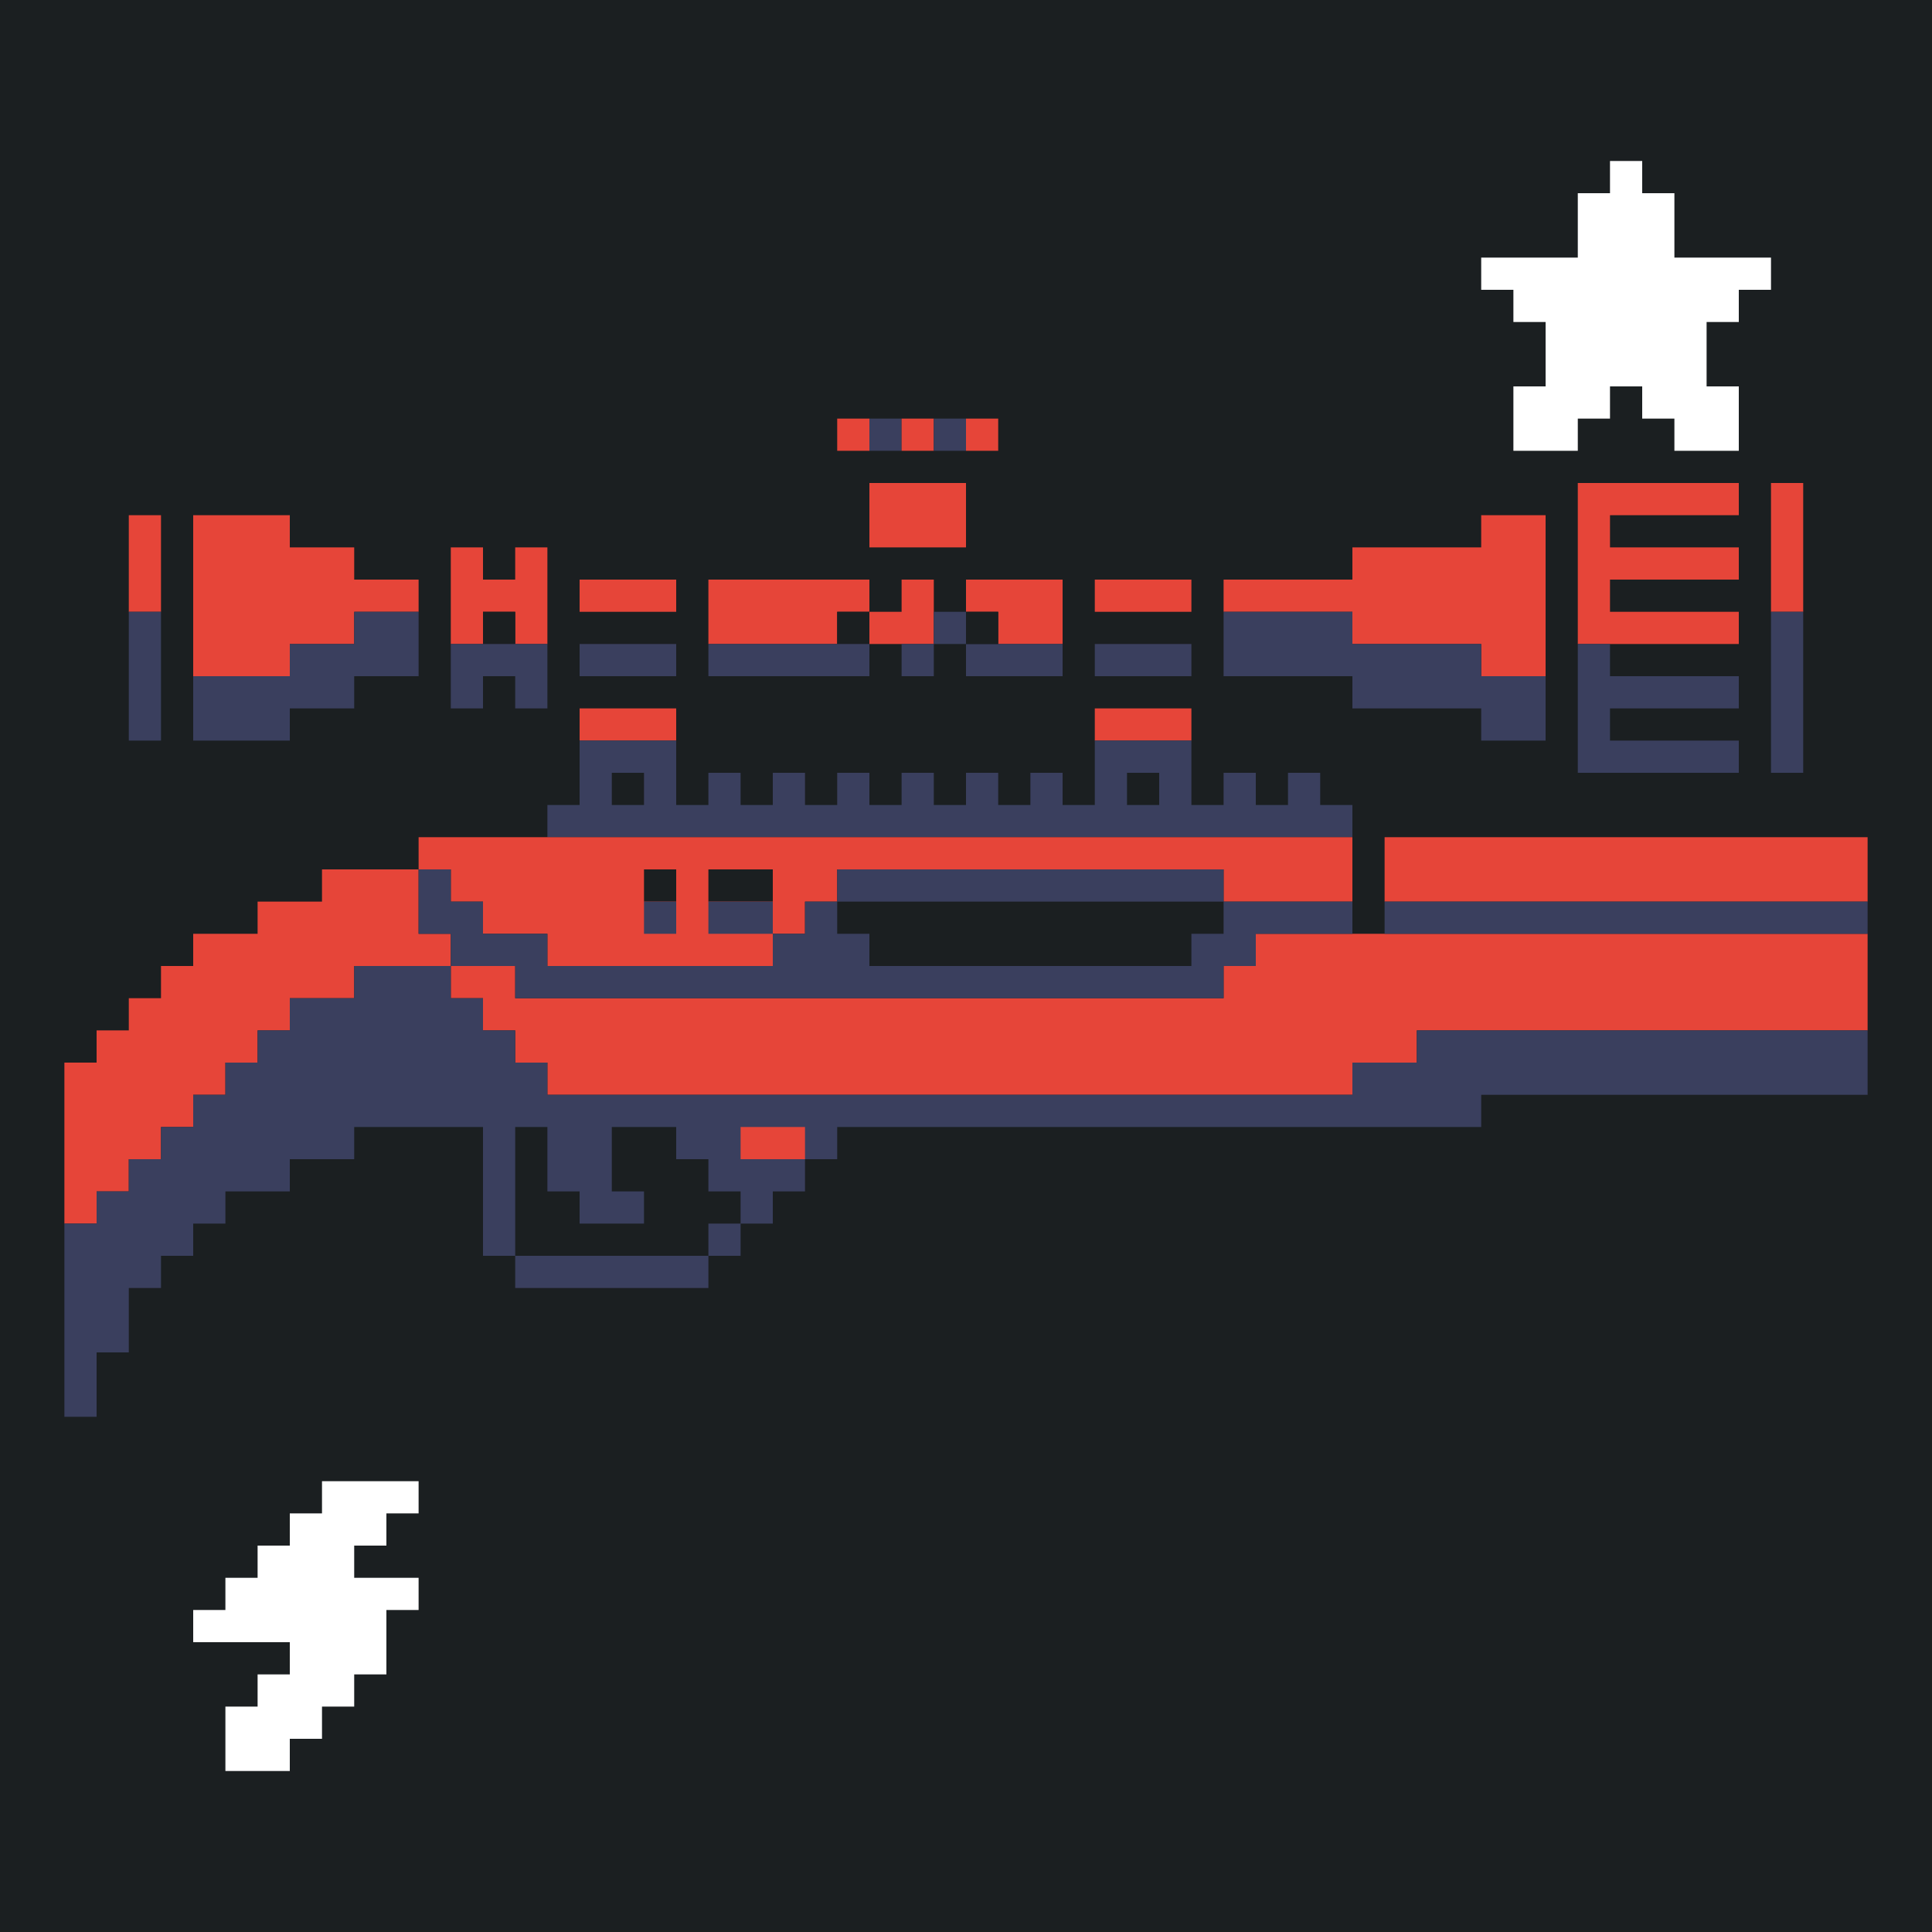
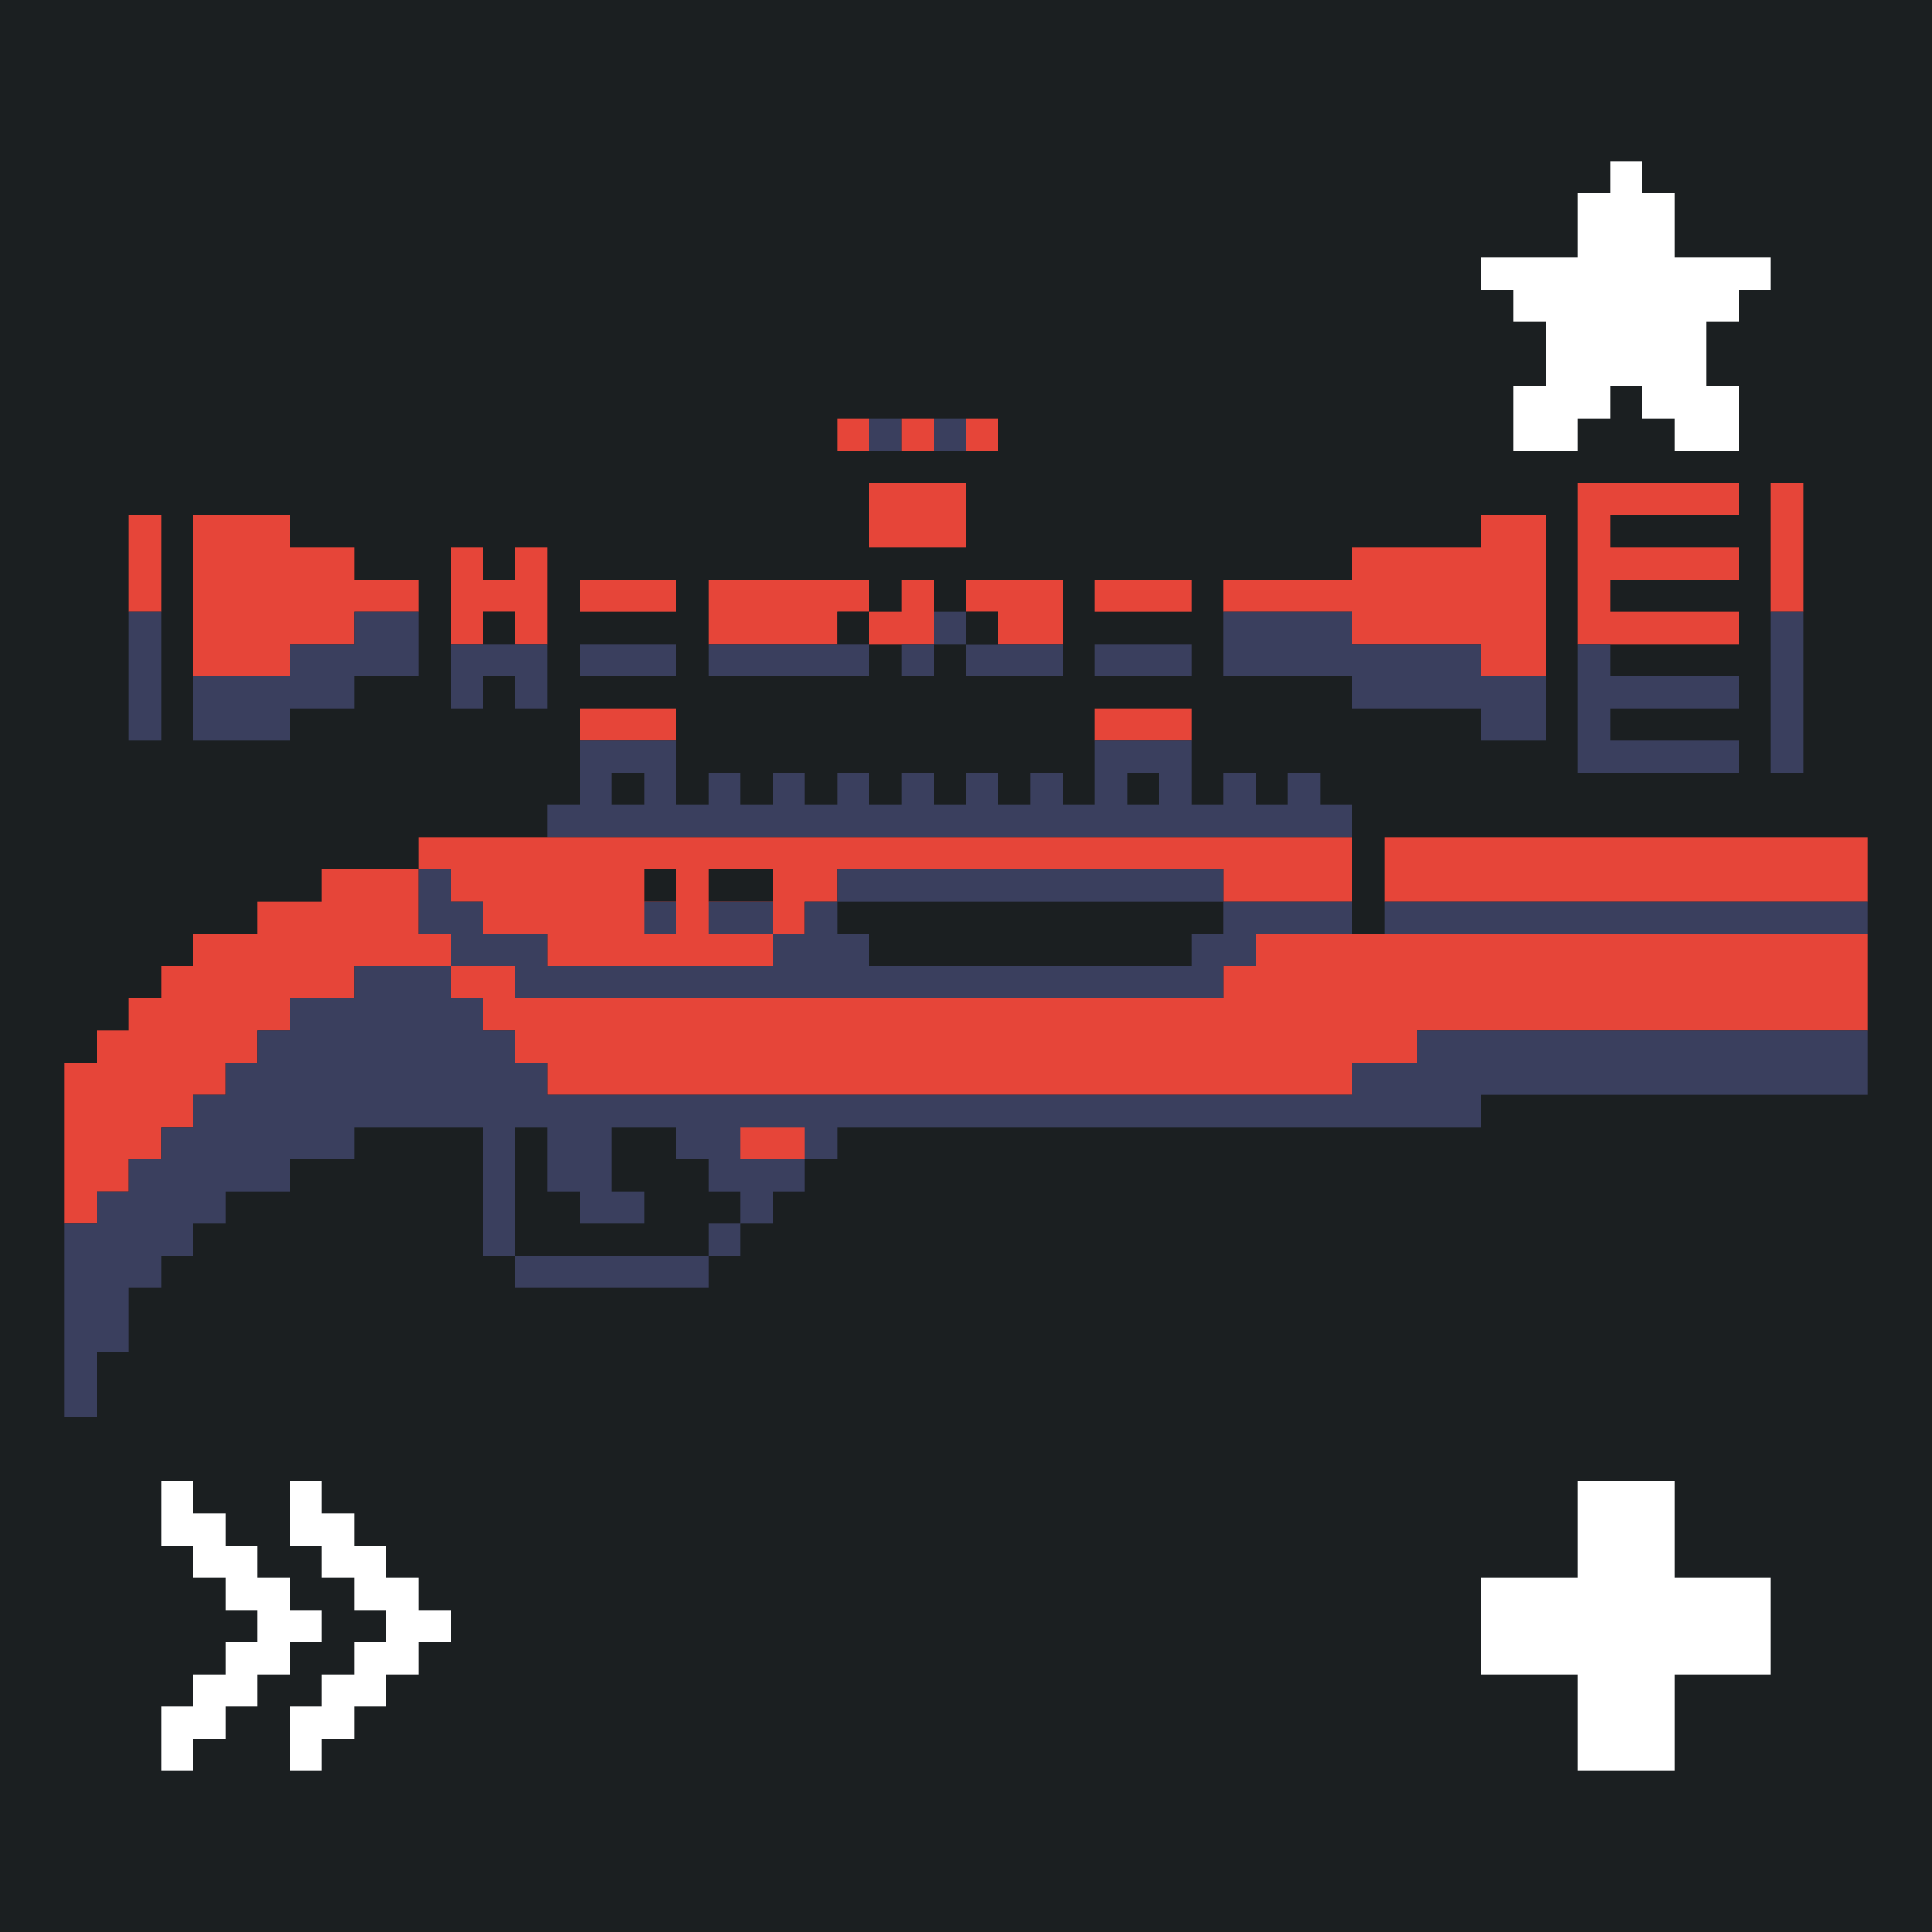
<svg xmlns="http://www.w3.org/2000/svg" width="240" height="240">
  <path style="fill:#1b1f21; stroke:none;" d="M0 0L0 240L240 240L240 0L0 0z" />
  <path style="fill:#e64539; stroke:none;" d="M104 52L104 56L108 56L108 52L104 52z" />
  <path style="fill:#3a3f5e; stroke:none;" d="M108 52L108 56L112 56L112 52L108 52z" />
  <path style="fill:#e64539; stroke:none;" d="M112 52L112 56L116 56L116 52L112 52z" />
  <path style="fill:#3a3f5e; stroke:none;" d="M116 52L116 56L120 56L120 52L116 52z" />
  <path style="fill:#e64539; stroke:none;" d="M120 52L120 56L124 56L124 52L120 52M108 60L108 68L120 68L120 60L108 60M196 60L196 80L216 80L216 76L200 76L200 72L216 72L216 68L200 68L200 64L216 64L216 60L196 60M220 60L220 76L224 76L224 60L220 60M16 64L16 76L20 76L20 64L16 64M24 64L24 84L36 84L36 80L44 80L44 76L52 76L52 72L44 72L44 68L36 68L36 64L24 64M184 64L184 68L168 68L168 72L152 72L152 76L168 76L168 80L184 80L184 84L192 84L192 64L184 64M56 68L56 80L60 80L60 76L64 76L64 80L68 80L68 68L64 68L64 72L60 72L60 68L56 68M72 72L72 76L84 76L84 72L72 72M88 72L88 80L104 80L104 76L108 76L108 80L116 80L116 72L112 72L112 76L108 76L108 72L88 72M120 72L120 76L124 76L124 80L132 80L132 72L120 72M136 72L136 76L148 76L148 72L136 72z" />
  <path style="fill:#3a3f5e; stroke:none;" d="M16 76L16 92L20 92L20 76L16 76M44 76L44 80L36 80L36 84L24 84L24 92L36 92L36 88L44 88L44 84L52 84L52 76L44 76z" />
  <path style="fill:#1b1f21; stroke:none;" d="M60 76L60 80L64 80L64 76L60 76M104 76L104 80L108 80L108 76L104 76z" />
  <path style="fill:#3a3f5e; stroke:none;" d="M116 76L116 80L120 80L120 84L132 84L132 80L120 80L120 76L116 76z" />
  <path style="fill:#1b1f21; stroke:none;" d="M120 76L120 80L124 80L124 76L120 76z" />
  <path style="fill:#3a3f5e; stroke:none;" d="M152 76L152 84L168 84L168 88L184 88L184 92L192 92L192 84L184 84L184 80L168 80L168 76L152 76M220 76L220 96L224 96L224 76L220 76M56 80L56 88L60 88L60 84L64 84L64 88L68 88L68 80L56 80M72 80L72 84L84 84L84 80L72 80M88 80L88 84L108 84L108 80L88 80M112 80L112 84L116 84L116 80L112 80M136 80L136 84L148 84L148 80L136 80M196 80L196 96L216 96L216 92L200 92L200 88L216 88L216 84L200 84L200 80L196 80z" />
  <path style="fill:#e64539; stroke:none;" d="M72 88L72 92L84 92L84 88L72 88M136 88L136 92L148 92L148 88L136 88z" />
  <path style="fill:#3a3f5e; stroke:none;" d="M72 92L72 100L68 100L68 104L168 104L168 100L164 100L164 96L160 96L160 100L156 100L156 96L152 96L152 100L148 100L148 92L136 92L136 100L132 100L132 96L128 96L128 100L124 100L124 96L120 96L120 100L116 100L116 96L112 96L112 100L108 100L108 96L104 96L104 100L100 100L100 96L96 96L96 100L92 100L92 96L88 96L88 100L84 100L84 92L72 92z" />
  <path style="fill:#1b1f21; stroke:none;" d="M76 96L76 100L80 100L80 96L76 96M140 96L140 100L144 100L144 96L140 96z" />
  <path style="fill:#e64539; stroke:none;" d="M52 104L52 108L40 108L40 112L32 112L32 116L24 116L24 120L20 120L20 124L16 124L16 128L12 128L12 132L8 132L8 152L12 152L12 148L16 148L16 144L20 144L20 140L24 140L24 136L28 136L28 132L32 132L32 128L36 128L36 124L44 124L44 120L56 120L56 124L60 124L60 128L64 128L64 132L68 132L68 136L168 136L168 132L176 132L176 128L232 128L232 116L156 116L156 120L152 120L152 124L64 124L64 120L56 120L56 116L52 116L52 108L56 108L56 112L60 112L60 116L68 116L68 120L96 120L96 116L100 116L100 112L104 112L104 108L152 108L152 112L168 112L168 104L52 104M172 104L172 112L232 112L232 104L172 104z" />
  <path style="fill:#3a3f5e; stroke:none;" d="M52 108L52 116L56 116L56 120L64 120L64 124L152 124L152 120L156 120L156 116L168 116L168 112L152 112L152 108L104 108L104 112L100 112L100 116L96 116L96 120L68 120L68 116L60 116L60 112L56 112L56 108L52 108z" />
  <path style="fill:#1b1f21; stroke:none;" d="M80 108L80 112L84 112L84 108L80 108M88 108L88 112L96 112L96 108L88 108z" />
  <path style="fill:#3a3f5e; stroke:none;" d="M80 112L80 116L84 116L84 112L80 112M88 112L88 116L96 116L96 112L88 112z" />
  <path style="fill:#1b1f21; stroke:none;" d="M104 112L104 116L108 116L108 120L148 120L148 116L152 116L152 112L104 112z" />
  <path style="fill:#3a3f5e; stroke:none;" d="M172 112L172 116L232 116L232 112L172 112M44 120L44 124L36 124L36 128L32 128L32 132L28 132L28 136L24 136L24 140L20 140L20 144L16 144L16 148L12 148L12 152L8 152L8 176L12 176L12 168L16 168L16 160L20 160L20 156L24 156L24 152L28 152L28 148L36 148L36 144L44 144L44 140L60 140L60 156L64 156L64 160L88 160L88 156L92 156L92 152L96 152L96 148L100 148L100 144L104 144L104 140L184 140L184 136L232 136L232 128L176 128L176 132L168 132L168 136L68 136L68 132L64 132L64 128L60 128L60 124L56 124L56 120L44 120z" />
  <path style="fill:#1b1f21; stroke:none;" d="M64 140L64 156L88 156L88 152L92 152L92 148L88 148L88 144L84 144L84 140L76 140L76 148L80 148L80 152L72 152L72 148L68 148L68 140L64 140z" />
  <path style="fill:#e64539; stroke:none;" d="M92 140L92 144L100 144L100 140L92 140z" />
+   <path style="fill:#ffffff; stroke:none;" d="M196 184L196 196L184 196L184 208L196 208L196 220L208 220L208 208L220 208L220 196L208 196L208 184L196 184z" />
  <path style="fill:#1b1f21; stroke:none;" d="M16 180h44v44h-44z" />
-   <path style="fill:#ffffff; stroke:none;" d="M40 184h4v4h-4zM44 184h4v4h-4zM48 184h4v4h-4zM36 188h4v4h-4zM40 188h4v4h-4zM44 188h4v4h-4zM32 192h4v4h-4zM36 192h4v4h-4zM40 192h4v4h-4zM28 196h4v4h-4zM32 196h4v4h-4zM36 196h4v4h-4zM40 196h4v4h-4zM44 196h4v4h-4zM48 196h4v4h-4zM24 200h4v4h-4zM28 200h4v4h-4zM32 200h4v4h-4zM36 200h4v4h-4zM40 200h4v4h-4zM44 200h4v4h-4zM36 204h4v4h-4zM40 204h4v4h-4zM44 204h4v4h-4zM32 208h4v4h-4zM36 208h4v4h-4zM40 208h4v4h-4zM28 212h4v4h-4zM32 212h4v4h-4zM36 212h4v4h-4zM28 216h4v4h-4zM32 216h4v4h-4z" />
+   <path style="fill:#ffffff; stroke:none;" d="M20 184h4v4h-4zM36 184h4v4h-4zM20 188h4v4h-4zM24 188h4v4h-4zM36 188h4v4h-4zM40 188h4v4h-4zM24 192h4v4h-4zM28 192h4v4h-4zM40 192h4v4h-4zM44 192h4v4h-4zM28 196h4v4h-4zM32 196h4v4h-4zM44 196h4v4h-4zM48 196h4v4h-4zM32 200h4v4h-4zM36 200h4v4h-4zM48 200h4v4h-4zM52 200h4v4h-4zM28 204h4v4h-4zM32 204h4v4h-4zM44 204h4v4h-4zM48 204h4v4h-4zM24 208h4v4h-4zM28 208h4v4h-4zM40 208h4v4h-4zM44 208h4v4h-4zM20 212h4v4h-4zM24 212h4v4h-4zM36 212h4v4h-4zM40 212h4v4h-4zM20 216h4v4h-4zM36 216h4v4h-4z" />
  <path style="fill:#1b1f21; stroke:none;" d="M180 16h44v44h-44z" />
  <path style="fill:#ffffff; stroke:none;" d="M200 20h4v4h-4zM196 24h4v4h-4zM200 24h4v4h-4zM204 24h4v4h-4zM196 28h4v4h-4zM200 28h4v4h-4zM204 28h4v4h-4zM184 32h4v4h-4zM188 32h4v4h-4zM192 32h4v4h-4zM196 32h4v4h-4zM200 32h4v4h-4zM204 32h4v4h-4zM208 32h4v4h-4zM212 32h4v4h-4zM216 32h4v4h-4zM188 36h4v4h-4zM192 36h4v4h-4zM196 36h4v4h-4zM200 36h4v4h-4zM204 36h4v4h-4zM208 36h4v4h-4zM212 36h4v4h-4zM192 40h4v4h-4zM196 40h4v4h-4zM200 40h4v4h-4zM204 40h4v4h-4zM208 40h4v4h-4zM192 44h4v4h-4zM196 44h4v4h-4zM200 44h4v4h-4zM204 44h4v4h-4zM208 44h4v4h-4zM188 48h4v4h-4zM192 48h4v4h-4zM196 48h4v4h-4zM204 48h4v4h-4zM208 48h4v4h-4zM212 48h4v4h-4zM188 52h4v4h-4zM192 52h4v4h-4zM208 52h4v4h-4zM212 52h4v4h-4z" />
</svg>
